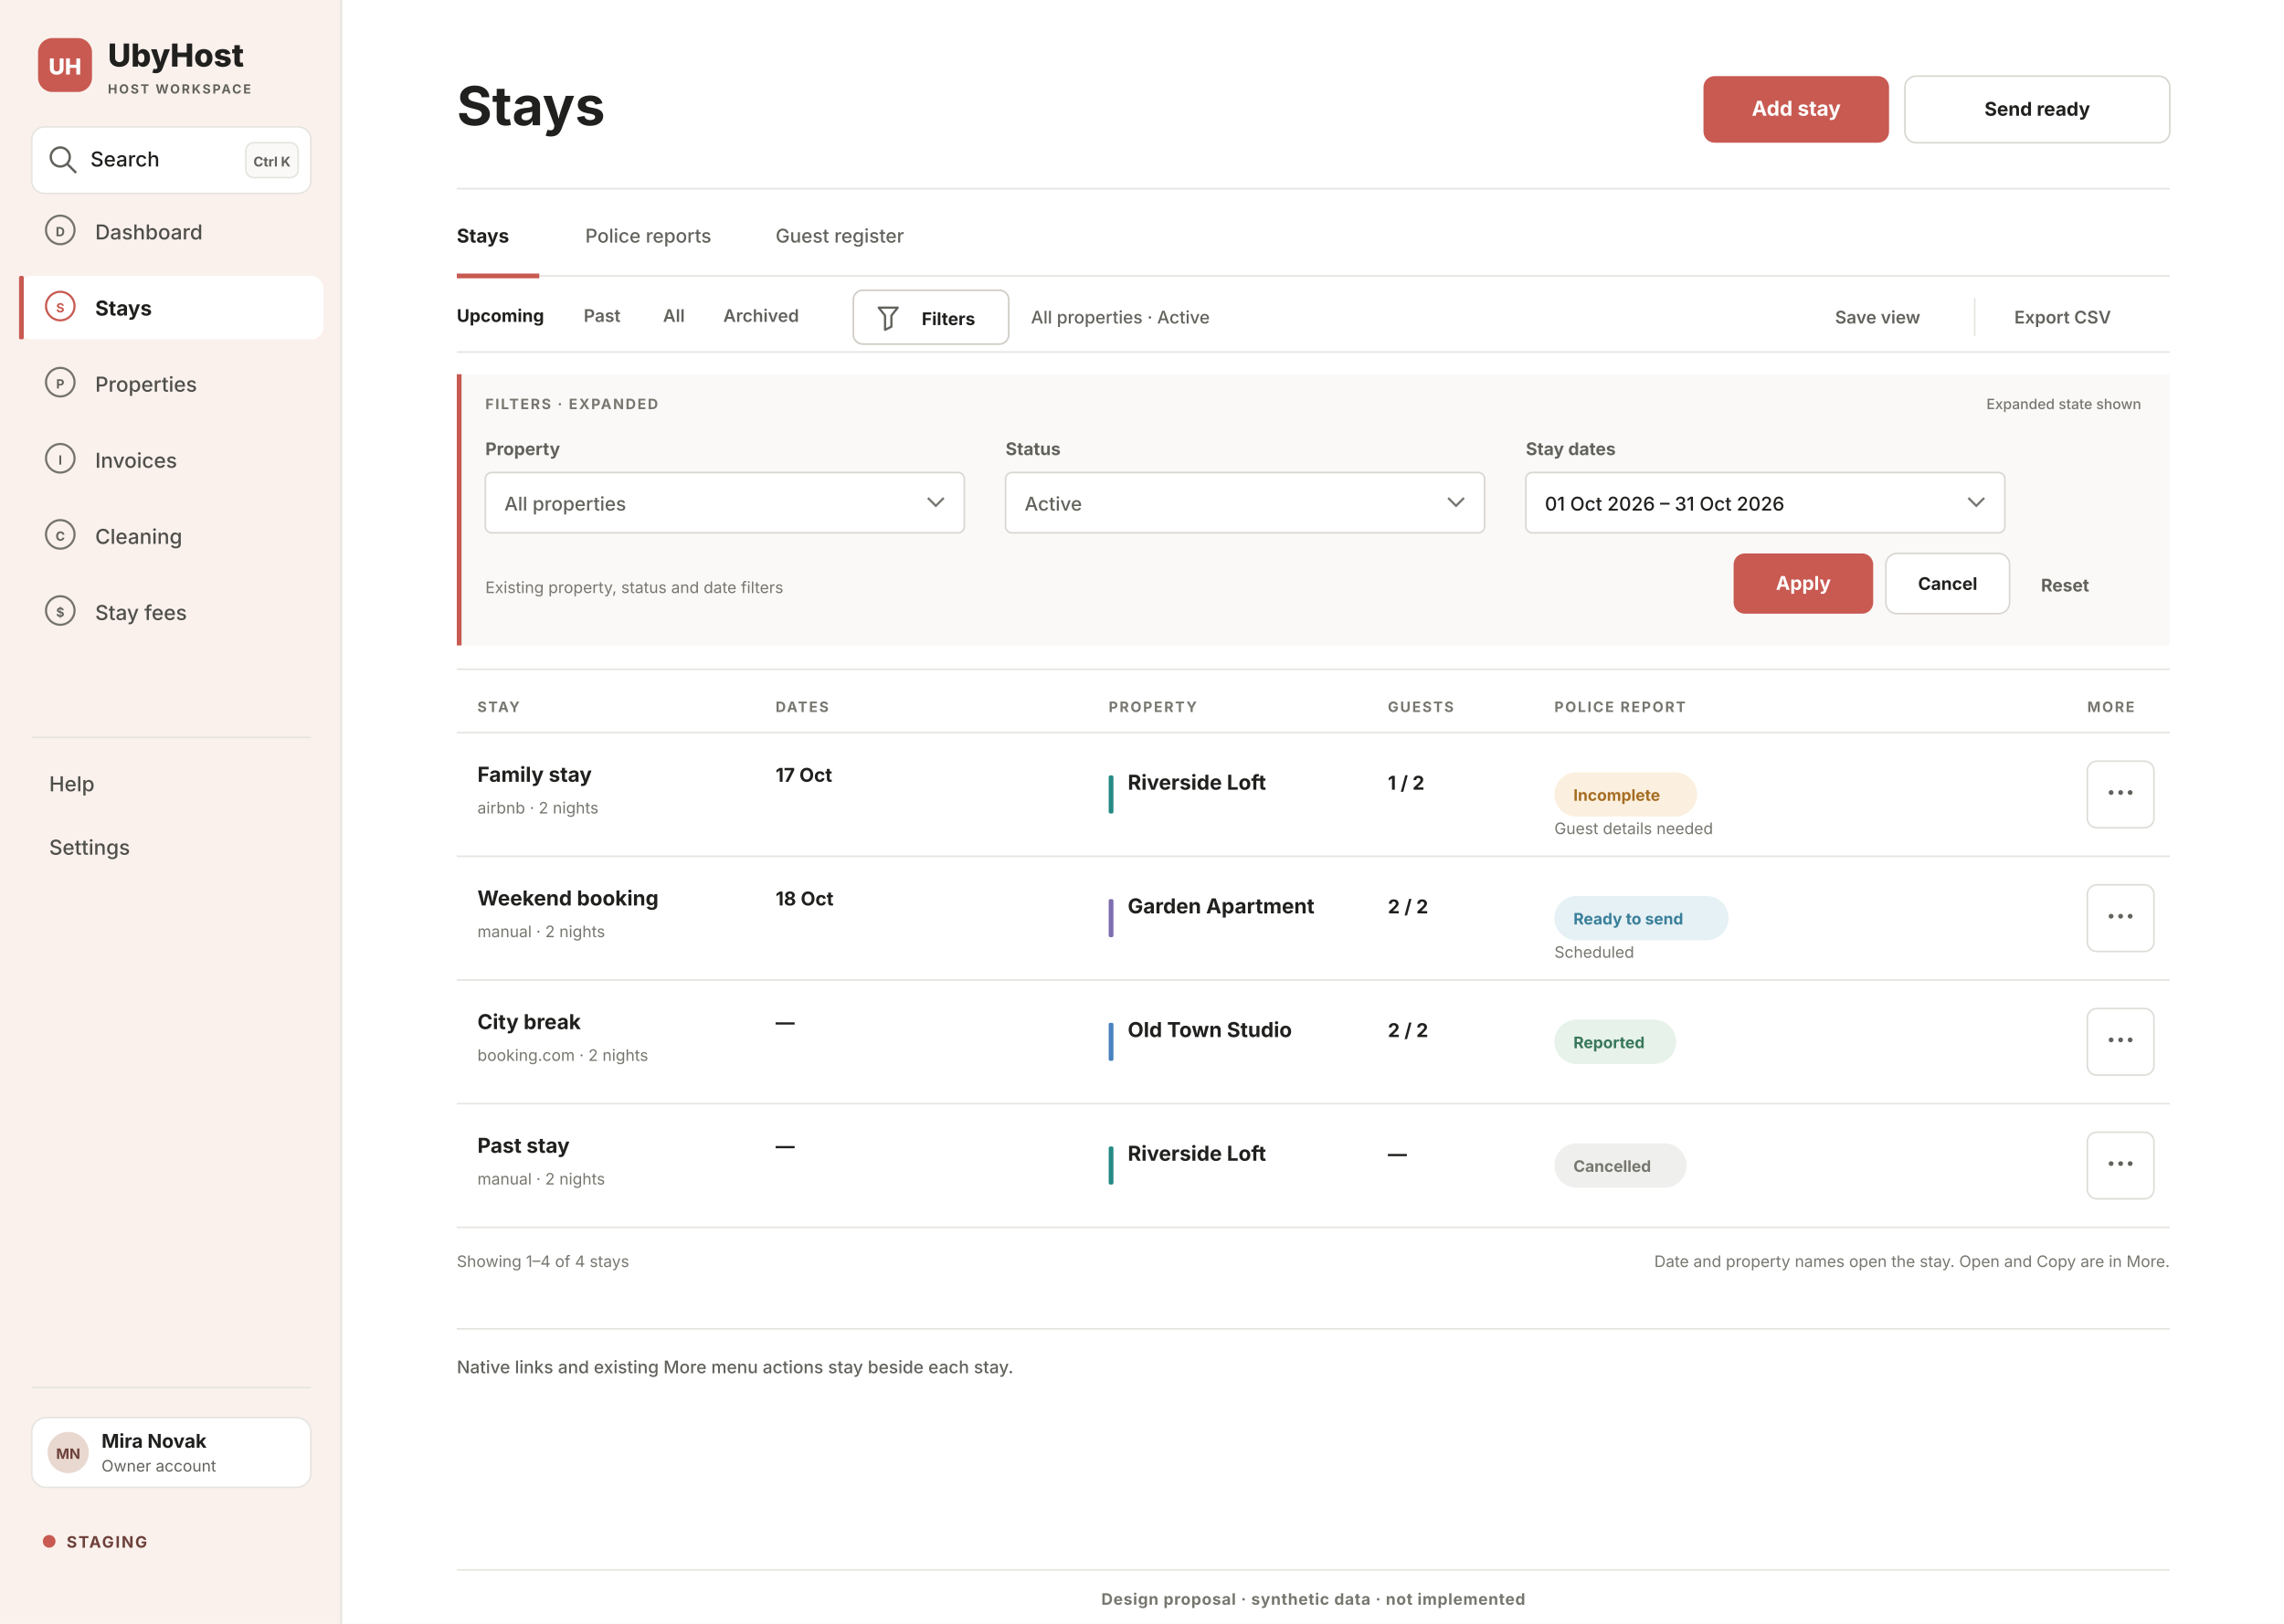
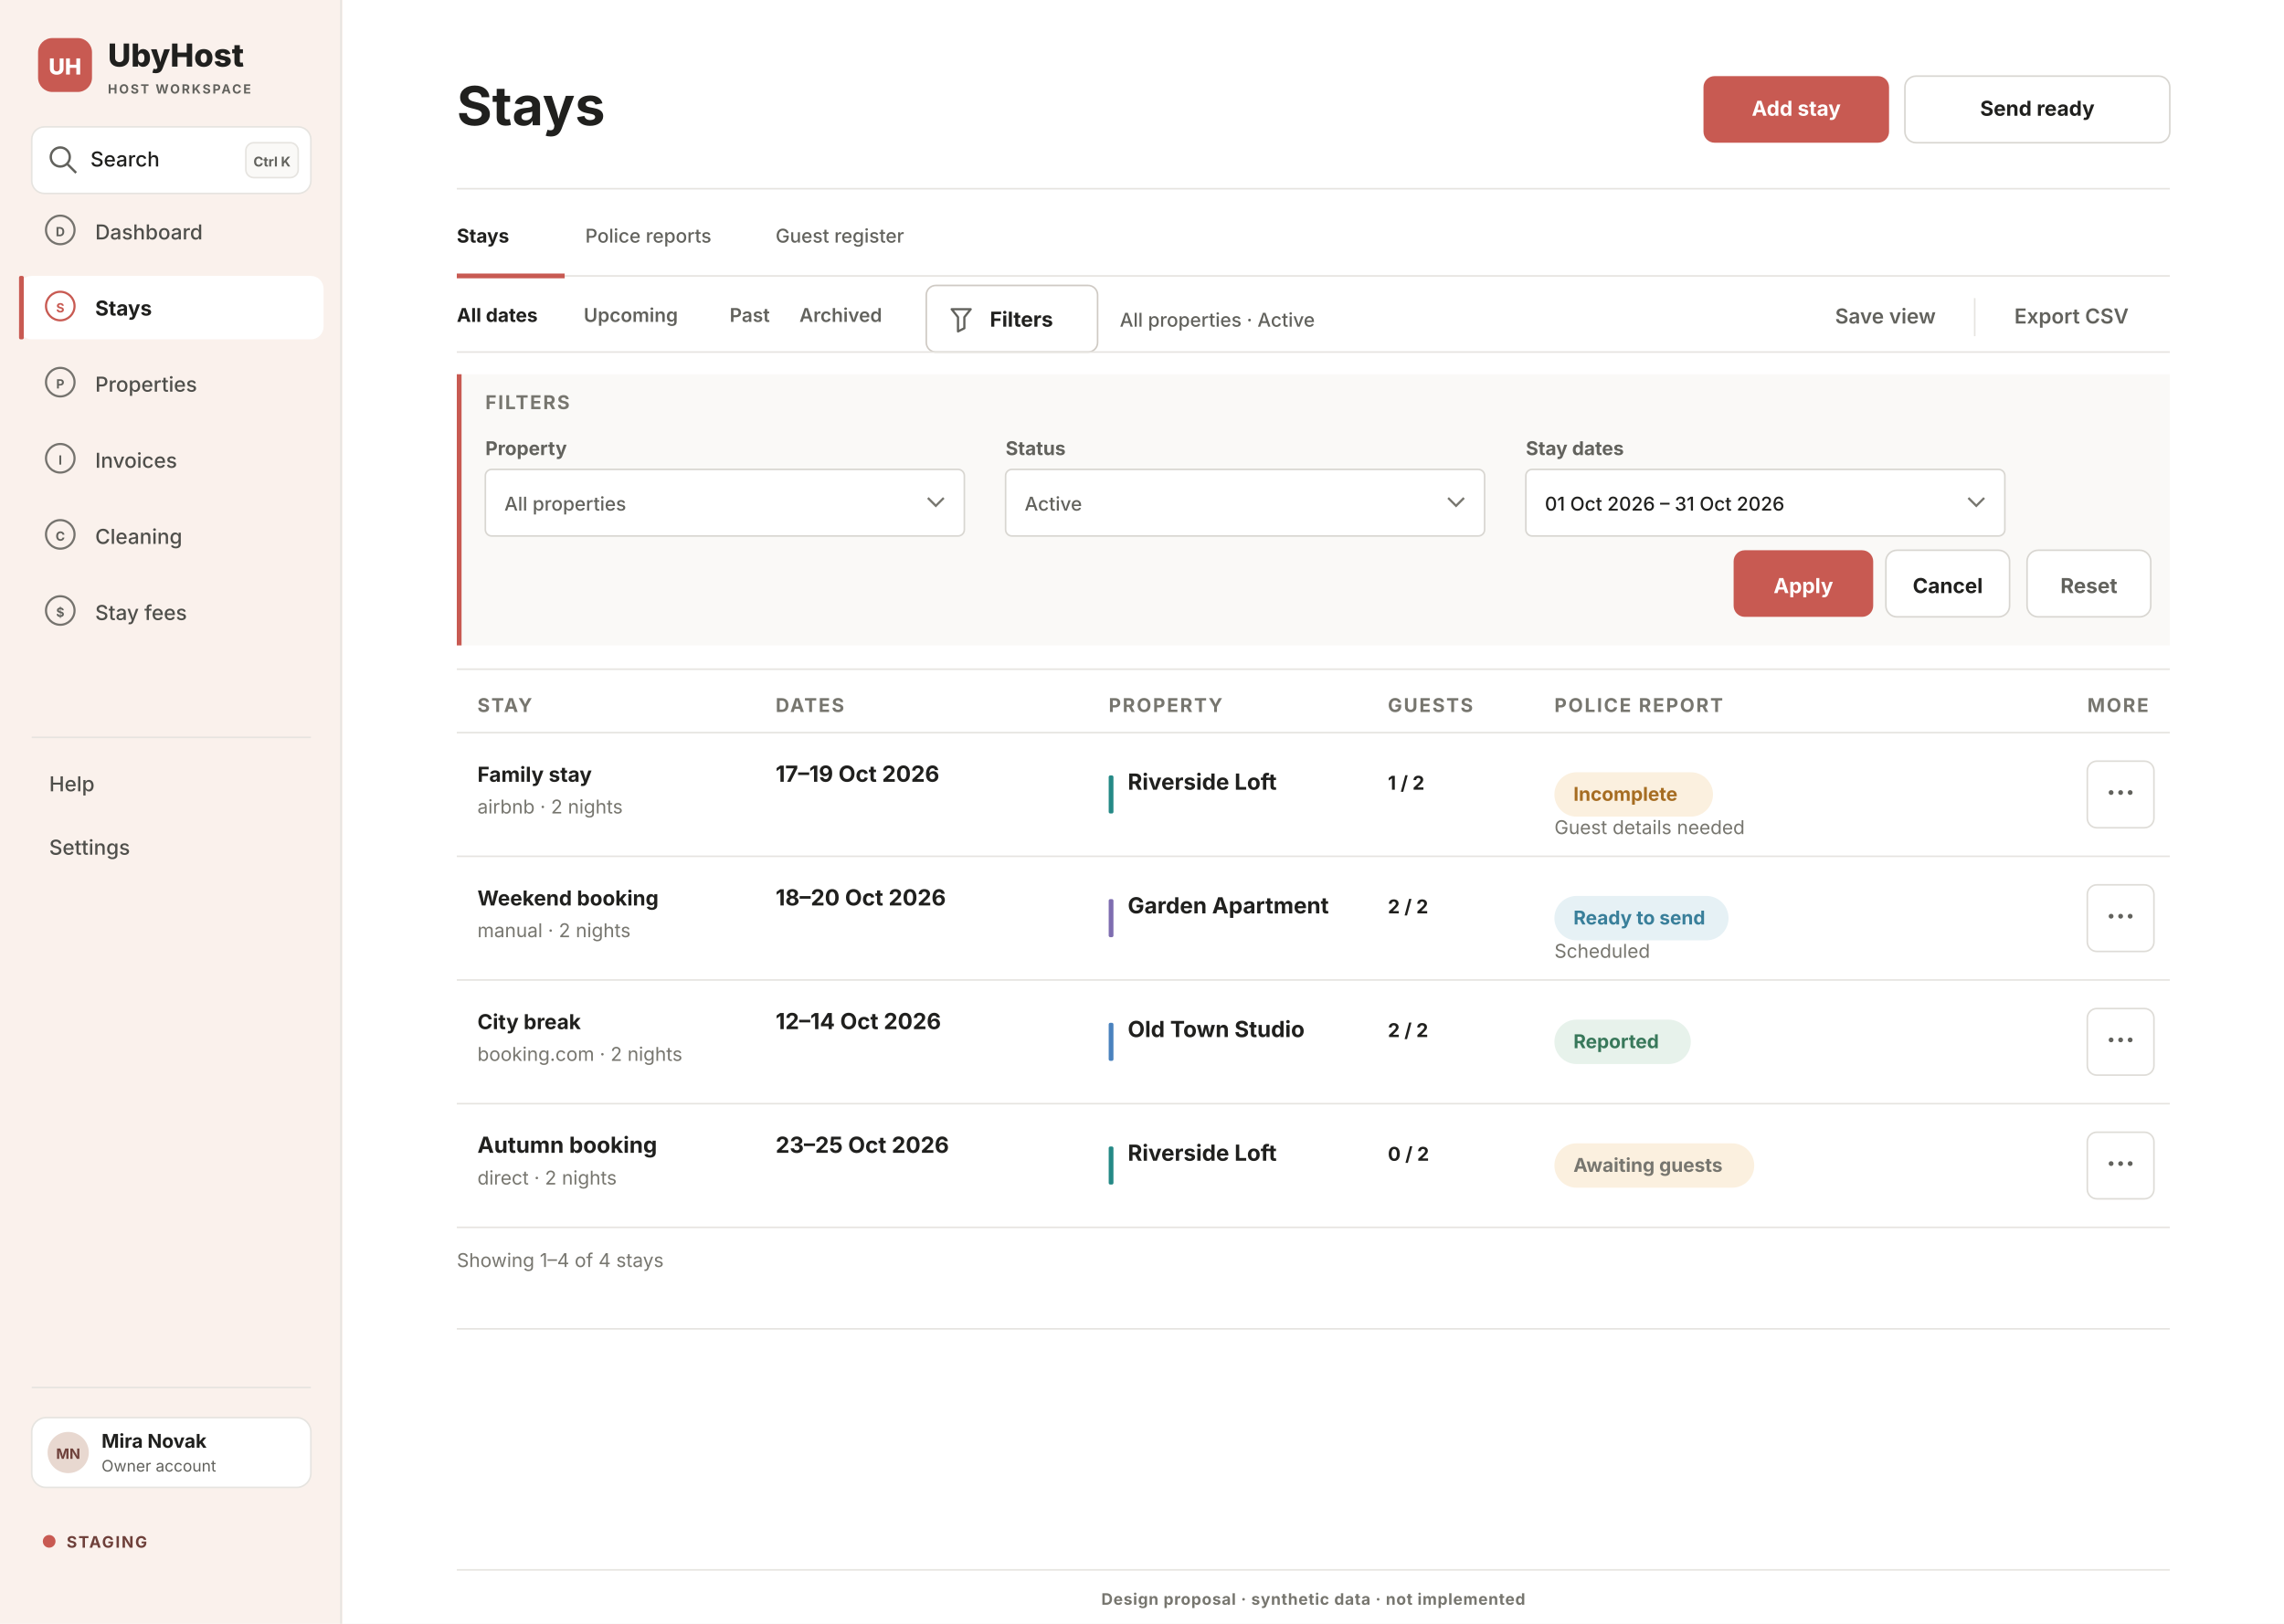
<svg xmlns="http://www.w3.org/2000/svg" width="1440" height="1024" viewBox="0 0 1440 1024" role="img" aria-labelledby="title desc">
  <style>text{font-family:system-ui,-apple-system,BlinkMacSystemFont,Segoe UI,sans-serif}.link{text-decoration:underline;text-decoration-color:#b8b5af;text-underline-offset:3px}</style>
  <rect width="1440" height="1024" fill="#fff" />
  <rect width="216" height="1024" fill="#faf1ec" />
  <line x1="215" y1="0" x2="215" y2="1024" stroke="#e6e4e0" stroke-width="1" />
  <rect x="24" y="24" width="34" height="34" rx="9" fill="#c85a52" />
  <text x="41" y="47" font-family="system-ui,-apple-system,BlinkMacSystemFont,Segoe UI,sans-serif" font-size="14" font-weight="800" fill="#fff" text-anchor="middle">UH</text>
  <text x="68" y="42" font-family="system-ui,-apple-system,BlinkMacSystemFont,Segoe UI,sans-serif" font-size="20" font-weight="760" fill="#20201e" text-anchor="start">UbyHost</text>
  <text x="68" y="59" font-family="system-ui,-apple-system,BlinkMacSystemFont,Segoe UI,sans-serif" font-size="8" font-weight="700" fill="#62625d" text-anchor="start" letter-spacing="1.1">HOST WORKSPACE</text>
  <rect x="20" y="80" width="176" height="42" rx="8" fill="#fff" stroke="#e6e4e0" />
  <circle cx="38" cy="99" r="6" fill="none" stroke="#62625d" stroke-width="1.5" />
  <path d="M42 103l6 6" stroke="#62625d" stroke-width="1.5" />
  <text x="57" y="105" font-family="system-ui,-apple-system,BlinkMacSystemFont,Segoe UI,sans-serif" font-size="13" font-weight="550" fill="#20201e" text-anchor="start">Search</text>
  <rect x="155" y="90" width="33" height="22" rx="5" fill="#faf9f7" stroke="#e6e4e0" />
  <text x="171.5" y="105" font-family="system-ui,-apple-system,BlinkMacSystemFont,Segoe UI,sans-serif" font-size="8.5" font-weight="650" fill="#62625d" text-anchor="middle">Ctrl K</text>
  <circle cx="38" cy="145" r="9" fill="none" stroke="#75736e" stroke-width="1.35" />
  <text x="38" y="149" font-family="system-ui,-apple-system,BlinkMacSystemFont,Segoe UI,sans-serif" font-size="8" font-weight="700" fill="#62625d" text-anchor="middle">D</text>
  <text x="60" y="151" font-family="system-ui,-apple-system,BlinkMacSystemFont,Segoe UI,sans-serif" font-size="13" font-weight="550" fill="#4f4f4b" text-anchor="start">Dashboard</text>
  <rect x="12" y="174" width="192" height="40" rx="8" fill="#fff" />
  <rect x="12" y="174" width="3" height="40" rx="1" fill="#c85a52" />
  <circle cx="38" cy="193" r="9" fill="none" stroke="#c85a52" stroke-width="1.35" />
  <text x="38" y="197" font-family="system-ui,-apple-system,BlinkMacSystemFont,Segoe UI,sans-serif" font-size="8" font-weight="700" fill="#c85a52" text-anchor="middle">S</text>
  <text x="60" y="199" font-family="system-ui,-apple-system,BlinkMacSystemFont,Segoe UI,sans-serif" font-size="13" font-weight="700" fill="#20201e" text-anchor="start">Stays</text>
  <circle cx="38" cy="241" r="9" fill="none" stroke="#75736e" stroke-width="1.35" />
  <text x="38" y="245" font-family="system-ui,-apple-system,BlinkMacSystemFont,Segoe UI,sans-serif" font-size="8" font-weight="700" fill="#62625d" text-anchor="middle">P</text>
  <text x="60" y="247" font-family="system-ui,-apple-system,BlinkMacSystemFont,Segoe UI,sans-serif" font-size="13" font-weight="550" fill="#4f4f4b" text-anchor="start">Properties</text>
  <circle cx="38" cy="289" r="9" fill="none" stroke="#75736e" stroke-width="1.35" />
  <text x="38" y="293" font-family="system-ui,-apple-system,BlinkMacSystemFont,Segoe UI,sans-serif" font-size="8" font-weight="700" fill="#62625d" text-anchor="middle">I</text>
  <text x="60" y="295" font-family="system-ui,-apple-system,BlinkMacSystemFont,Segoe UI,sans-serif" font-size="13" font-weight="550" fill="#4f4f4b" text-anchor="start">Invoices</text>
  <circle cx="38" cy="337" r="9" fill="none" stroke="#75736e" stroke-width="1.35" />
  <text x="38" y="341" font-family="system-ui,-apple-system,BlinkMacSystemFont,Segoe UI,sans-serif" font-size="8" font-weight="700" fill="#62625d" text-anchor="middle">C</text>
  <text x="60" y="343" font-family="system-ui,-apple-system,BlinkMacSystemFont,Segoe UI,sans-serif" font-size="13" font-weight="550" fill="#4f4f4b" text-anchor="start">Cleaning</text>
  <circle cx="38" cy="385" r="9" fill="none" stroke="#75736e" stroke-width="1.35" />
  <text x="38" y="389" font-family="system-ui,-apple-system,BlinkMacSystemFont,Segoe UI,sans-serif" font-size="8" font-weight="700" fill="#62625d" text-anchor="middle">$</text>
  <text x="60" y="391" font-family="system-ui,-apple-system,BlinkMacSystemFont,Segoe UI,sans-serif" font-size="13" font-weight="550" fill="#4f4f4b" text-anchor="start">Stay fees</text>
  <line x1="20" y1="465" x2="196" y2="465" stroke="#e6e4e0" stroke-width="1" />
  <text x="31" y="499" font-family="system-ui,-apple-system,BlinkMacSystemFont,Segoe UI,sans-serif" font-size="13" font-weight="550" fill="#4f4f4b" text-anchor="start">Help</text>
  <text x="31" y="539" font-family="system-ui,-apple-system,BlinkMacSystemFont,Segoe UI,sans-serif" font-size="13" font-weight="550" fill="#4f4f4b" text-anchor="start">Settings</text>
  <line x1="20" y1="875" x2="196" y2="875" stroke="#e6e4e0" stroke-width="1" />
  <rect x="20" y="894" width="176" height="44" rx="9" fill="#fff" stroke="#e6e4e0" />
  <circle cx="43" cy="916" r="13" fill="#e8d8d0" />
  <text x="43" y="920" font-family="system-ui,-apple-system,BlinkMacSystemFont,Segoe UI,sans-serif" font-size="9" font-weight="750" fill="#6e403a" text-anchor="middle">MN</text>
  <text x="64" y="913" font-family="system-ui,-apple-system,BlinkMacSystemFont,Segoe UI,sans-serif" font-size="12" font-weight="700" fill="#20201e" text-anchor="start">Mira Novak</text>
  <text x="64" y="928" font-family="system-ui,-apple-system,BlinkMacSystemFont,Segoe UI,sans-serif" font-size="10" font-weight="400" fill="#62625d" text-anchor="start">Owner account</text>
  <circle cx="31" cy="972" r="4" fill="#c85a52" />
  <text x="42" y="976" font-family="system-ui,-apple-system,BlinkMacSystemFont,Segoe UI,sans-serif" font-size="10" font-weight="750" fill="#6e403a" text-anchor="start" letter-spacing="1">STAGING</text>
  <text x="288" y="79" font-family="system-ui,-apple-system,BlinkMacSystemFont,Segoe UI,sans-serif" font-size="34" font-weight="730" fill="#20201e" text-anchor="start">Stays</text>
  <rect x="1074" y="48" width="117" height="42" rx="7" fill="#c85a52" />
  <text x="1132.5" y="73" font-family="system-ui,-apple-system,BlinkMacSystemFont,Segoe UI,sans-serif" font-size="13" font-weight="700" fill="#fff" text-anchor="middle">Add stay</text>
  <rect x="1201" y="48" width="167" height="42" rx="7" fill="#fff" stroke="#d8d6d1" />
-   <text x="1284.5" y="73" font-family="system-ui,-apple-system,BlinkMacSystemFont,Segoe UI,sans-serif" font-size="12" font-weight="650" fill="#20201e" text-anchor="middle">Send ready</text>
+   <text x="1284.5" y="73" font-family="system-ui,-apple-system,BlinkMacSystemFont,Segoe UI,sans-serif" font-size="13" font-weight="650" fill="#20201e" text-anchor="middle">Send ready</text>
  <line x1="288" y1="119" x2="1368" y2="119" stroke="#e6e4e0" stroke-width="1" />
  <text x="288" y="153" font-family="system-ui,-apple-system,BlinkMacSystemFont,Segoe UI,sans-serif" font-size="12" font-weight="700" fill="#20201e" text-anchor="start">Stays</text>
  <text x="369" y="153" font-family="system-ui,-apple-system,BlinkMacSystemFont,Segoe UI,sans-serif" font-size="12" font-weight="550" fill="#62625d" text-anchor="start">Police reports</text>
  <text x="489" y="153" font-family="system-ui,-apple-system,BlinkMacSystemFont,Segoe UI,sans-serif" font-size="12" font-weight="550" fill="#62625d" text-anchor="start">Guest register</text>
  <line x1="288" y1="174" x2="1368" y2="174" stroke="#e6e4e0" stroke-width="1" />
-   <line x1="288" y1="174" x2="340" y2="174" stroke="#c85a52" stroke-width="3" />
-   <text x="288" y="203" font-family="system-ui,-apple-system,BlinkMacSystemFont,Segoe UI,sans-serif" font-size="11" font-weight="700" fill="#20201e" text-anchor="start">Upcoming</text>
-   <text x="368" y="203" font-family="system-ui,-apple-system,BlinkMacSystemFont,Segoe UI,sans-serif" font-size="11" font-weight="600" fill="#62625d" text-anchor="start">Past</text>
-   <text x="418" y="203" font-family="system-ui,-apple-system,BlinkMacSystemFont,Segoe UI,sans-serif" font-size="11" font-weight="600" fill="#62625d" text-anchor="start">All</text>
-   <text x="456" y="203" font-family="system-ui,-apple-system,BlinkMacSystemFont,Segoe UI,sans-serif" font-size="11" font-weight="600" fill="#62625d" text-anchor="start">Archived</text>
-   <rect x="538" y="183" width="98" height="34" rx="6" fill="#fff" stroke="#cfcac4" />
-   <path d="M554 194h12l-4 5v7l-4 2v-9z" fill="none" stroke="#62625d" stroke-width="1.4" stroke-linejoin="round" />
-   <text x="598" y="205" font-family="system-ui,-apple-system,BlinkMacSystemFont,Segoe UI,sans-serif" font-size="11" font-weight="700" fill="#20201e" text-anchor="middle">Filters</text>
-   <text x="650" y="204" font-family="system-ui,-apple-system,BlinkMacSystemFont,Segoe UI,sans-serif" font-size="11" font-weight="550" fill="#62625d" text-anchor="start">All properties · Active</text>
-   <text x="1157" y="204" font-family="system-ui,-apple-system,BlinkMacSystemFont,Segoe UI,sans-serif" font-size="11" font-weight="600" fill="#62625d" text-anchor="start">Save view</text>
+   <line x1="288" y1="174" x2="356" y2="174" stroke="#c85a52" stroke-width="3" />
+   <text x="288" y="203" font-family="system-ui,-apple-system,BlinkMacSystemFont,Segoe UI,sans-serif" font-size="12" font-weight="700" fill="#20201e" text-anchor="start">All dates</text>
+   <text x="368" y="203" font-family="system-ui,-apple-system,BlinkMacSystemFont,Segoe UI,sans-serif" font-size="12" font-weight="600" fill="#62625d" text-anchor="start">Upcoming</text>
+   <text x="460" y="203" font-family="system-ui,-apple-system,BlinkMacSystemFont,Segoe UI,sans-serif" font-size="12" font-weight="600" fill="#62625d" text-anchor="start">Past</text>
+   <text x="504" y="203" font-family="system-ui,-apple-system,BlinkMacSystemFont,Segoe UI,sans-serif" font-size="12" font-weight="600" fill="#62625d" text-anchor="start">Archived</text>
+   <rect x="584" y="180" width="108" height="42" rx="6" fill="#fff" stroke="#cfcac4" />
+   <path d="M600 195h12l-4 5v7l-4 2v-9z" fill="none" stroke="#62625d" stroke-width="1.4" stroke-linejoin="round" />
+   <text x="644" y="206" font-family="system-ui,-apple-system,BlinkMacSystemFont,Segoe UI,sans-serif" font-size="13" font-weight="700" fill="#20201e" text-anchor="middle">Filters</text>
+   <text x="706" y="206" font-family="system-ui,-apple-system,BlinkMacSystemFont,Segoe UI,sans-serif" font-size="12" font-weight="550" fill="#62625d" text-anchor="start">All properties · Active</text>
+   <text x="1157" y="204" font-family="system-ui,-apple-system,BlinkMacSystemFont,Segoe UI,sans-serif" font-size="13" font-weight="600" fill="#62625d" text-anchor="start">Save view</text>
  <line x1="1245" y1="188" x2="1245" y2="212" stroke="#e6e4e0" stroke-width="1" />
-   <text x="1270" y="204" font-family="system-ui,-apple-system,BlinkMacSystemFont,Segoe UI,sans-serif" font-size="11" font-weight="600" fill="#62625d" text-anchor="start">Export CSV</text>
+   <text x="1270" y="204" font-family="system-ui,-apple-system,BlinkMacSystemFont,Segoe UI,sans-serif" font-size="13" font-weight="600" fill="#62625d" text-anchor="start">Export CSV</text>
  <line x1="288" y1="222" x2="1368" y2="222" stroke="#e6e4e0" stroke-width="1" />
  <rect x="288" y="236" width="1080" height="171" rx="0" fill="#faf9f7" />
  <rect x="288" y="236" width="3" height="171" rx="0" fill="#c85a52" />
-   <text x="306" y="258" font-family="system-ui,-apple-system,BlinkMacSystemFont,Segoe UI,sans-serif" font-size="9" font-weight="750" fill="#77766f" text-anchor="start" letter-spacing="1">FILTERS · EXPANDED</text>
-   <text x="1350" y="258" font-family="system-ui,-apple-system,BlinkMacSystemFont,Segoe UI,sans-serif" font-size="9" font-weight="550" fill="#77766f" text-anchor="end">Expanded state shown</text>
-   <text x="306" y="287" font-family="system-ui,-apple-system,BlinkMacSystemFont,Segoe UI,sans-serif" font-size="11" font-weight="650" fill="#62625d" text-anchor="start">Property</text>
-   <rect x="306" y="298" width="302" height="38" rx="4" fill="#fff" stroke="#d8d6d1" />
+   <text x="306" y="258" font-family="system-ui,-apple-system,BlinkMacSystemFont,Segoe UI,sans-serif" font-size="12" font-weight="750" fill="#77766f" text-anchor="start" letter-spacing="1">FILTERS</text>
+   <text x="306" y="287" font-family="system-ui,-apple-system,BlinkMacSystemFont,Segoe UI,sans-serif" font-size="12" font-weight="650" fill="#62625d" text-anchor="start">Property</text>
+   <rect x="306" y="296" width="302" height="42" rx="4" fill="#fff" stroke="#d8d6d1" />
  <text x="318" y="322" font-family="system-ui,-apple-system,BlinkMacSystemFont,Segoe UI,sans-serif" font-size="12" font-weight="550" fill="#62625d" text-anchor="start">All properties</text>
  <path d="M585 314l5 5 5-5" fill="none" stroke="#77766f" stroke-width="1.4" />
-   <text x="634" y="287" font-family="system-ui,-apple-system,BlinkMacSystemFont,Segoe UI,sans-serif" font-size="11" font-weight="650" fill="#62625d" text-anchor="start">Status</text>
-   <rect x="634" y="298" width="302" height="38" rx="4" fill="#fff" stroke="#d8d6d1" />
+   <text x="634" y="287" font-family="system-ui,-apple-system,BlinkMacSystemFont,Segoe UI,sans-serif" font-size="12" font-weight="650" fill="#62625d" text-anchor="start">Status</text>
+   <rect x="634" y="296" width="302" height="42" rx="4" fill="#fff" stroke="#d8d6d1" />
  <text x="646" y="322" font-family="system-ui,-apple-system,BlinkMacSystemFont,Segoe UI,sans-serif" font-size="12" font-weight="550" fill="#62625d" text-anchor="start">Active</text>
  <path d="M913 314l5 5 5-5" fill="none" stroke="#77766f" stroke-width="1.4" />
-   <text x="962" y="287" font-family="system-ui,-apple-system,BlinkMacSystemFont,Segoe UI,sans-serif" font-size="11" font-weight="650" fill="#62625d" text-anchor="start">Stay dates</text>
-   <rect x="962" y="298" width="302" height="38" rx="4" fill="#fff" stroke="#d8d6d1" />
+   <text x="962" y="287" font-family="system-ui,-apple-system,BlinkMacSystemFont,Segoe UI,sans-serif" font-size="12" font-weight="650" fill="#62625d" text-anchor="start">Stay dates</text>
+   <rect x="962" y="296" width="302" height="42" rx="4" fill="#fff" stroke="#d8d6d1" />
  <text x="974" y="322" font-family="system-ui,-apple-system,BlinkMacSystemFont,Segoe UI,sans-serif" font-size="12" font-weight="550" fill="#20201e" text-anchor="start">01 Oct 2026  –  31 Oct 2026</text>
  <path d="M1241 314l5 5 5-5" fill="none" stroke="#77766f" stroke-width="1.4" />
-   <text x="306" y="374" font-family="system-ui,-apple-system,BlinkMacSystemFont,Segoe UI,sans-serif" font-size="10" font-weight="400" fill="#77766f" text-anchor="start">Existing property, status and date filters</text>
-   <rect x="1093" y="349" width="88" height="38" rx="7" fill="#c85a52" />
-   <text x="1137" y="372" font-family="system-ui,-apple-system,BlinkMacSystemFont,Segoe UI,sans-serif" font-size="12" font-weight="700" fill="#fff" text-anchor="middle">Apply</text>
-   <rect x="1189" y="349" width="78" height="38" rx="7" fill="#fff" stroke="#d8d6d1" />
-   <text x="1228" y="372" font-family="system-ui,-apple-system,BlinkMacSystemFont,Segoe UI,sans-serif" font-size="11" font-weight="650" fill="#20201e" text-anchor="middle">Cancel</text>
-   <text x="1302" y="373" font-family="system-ui,-apple-system,BlinkMacSystemFont,Segoe UI,sans-serif" font-size="11" font-weight="650" fill="#62625d" text-anchor="middle">Reset</text>
+   <rect x="1093" y="347" width="88" height="42" rx="7" fill="#c85a52" />
+   <text x="1137" y="374" font-family="system-ui,-apple-system,BlinkMacSystemFont,Segoe UI,sans-serif" font-size="13" font-weight="700" fill="#fff" text-anchor="middle">Apply</text>
+   <rect x="1189" y="347" width="78" height="42" rx="7" fill="#fff" stroke="#d8d6d1" />
+   <text x="1228" y="374" font-family="system-ui,-apple-system,BlinkMacSystemFont,Segoe UI,sans-serif" font-size="13" font-weight="650" fill="#20201e" text-anchor="middle">Cancel</text>
+   <rect x="1278" y="347" width="78" height="42" rx="7" fill="#fff" stroke="#d8d6d1" />
+   <text x="1317" y="374" font-family="system-ui,-apple-system,BlinkMacSystemFont,Segoe UI,sans-serif" font-size="13" font-weight="650" fill="#62625d" text-anchor="middle">Reset</text>
  <line x1="288" y1="422" x2="1368" y2="422" stroke="#e6e4e0" stroke-width="1" />
-   <text x="301" y="449" font-family="system-ui,-apple-system,BlinkMacSystemFont,Segoe UI,sans-serif" font-size="9" font-weight="750" fill="#77766f" text-anchor="start" letter-spacing="1">STAY</text>
-   <text x="489" y="449" font-family="system-ui,-apple-system,BlinkMacSystemFont,Segoe UI,sans-serif" font-size="9" font-weight="750" fill="#77766f" text-anchor="start" letter-spacing="1">DATES</text>
-   <text x="699" y="449" font-family="system-ui,-apple-system,BlinkMacSystemFont,Segoe UI,sans-serif" font-size="9" font-weight="750" fill="#77766f" text-anchor="start" letter-spacing="1">PROPERTY</text>
-   <text x="875" y="449" font-family="system-ui,-apple-system,BlinkMacSystemFont,Segoe UI,sans-serif" font-size="9" font-weight="750" fill="#77766f" text-anchor="start" letter-spacing="1">GUESTS</text>
-   <text x="980" y="449" font-family="system-ui,-apple-system,BlinkMacSystemFont,Segoe UI,sans-serif" font-size="9" font-weight="750" fill="#77766f" text-anchor="start" letter-spacing="1">POLICE REPORT</text>
-   <text x="1316" y="449" font-family="system-ui,-apple-system,BlinkMacSystemFont,Segoe UI,sans-serif" font-size="9" font-weight="750" fill="#77766f" text-anchor="start" letter-spacing="1">MORE</text>
+   <text x="301" y="449" font-family="system-ui,-apple-system,BlinkMacSystemFont,Segoe UI,sans-serif" font-size="12" font-weight="750" fill="#77766f" text-anchor="start" letter-spacing="1">STAY</text>
+   <text x="489" y="449" font-family="system-ui,-apple-system,BlinkMacSystemFont,Segoe UI,sans-serif" font-size="12" font-weight="750" fill="#77766f" text-anchor="start" letter-spacing="1">DATES</text>
+   <text x="699" y="449" font-family="system-ui,-apple-system,BlinkMacSystemFont,Segoe UI,sans-serif" font-size="12" font-weight="750" fill="#77766f" text-anchor="start" letter-spacing="1">PROPERTY</text>
+   <text x="875" y="449" font-family="system-ui,-apple-system,BlinkMacSystemFont,Segoe UI,sans-serif" font-size="12" font-weight="750" fill="#77766f" text-anchor="start" letter-spacing="1">GUESTS</text>
+   <text x="980" y="449" font-family="system-ui,-apple-system,BlinkMacSystemFont,Segoe UI,sans-serif" font-size="12" font-weight="750" fill="#77766f" text-anchor="start" letter-spacing="1">POLICE REPORT</text>
+   <text x="1316" y="449" font-family="system-ui,-apple-system,BlinkMacSystemFont,Segoe UI,sans-serif" font-size="12" font-weight="750" fill="#77766f" text-anchor="start" letter-spacing="1">MORE</text>
  <line x1="288" y1="462" x2="1368" y2="462" stroke="#e6e4e0" stroke-width="1" />
  <text x="301" y="493" font-family="system-ui,-apple-system,BlinkMacSystemFont,Segoe UI,sans-serif" font-size="13" font-weight="700" fill="#20201e" text-anchor="start">Family stay</text>
-   <text x="301" y="513" font-family="system-ui,-apple-system,BlinkMacSystemFont,Segoe UI,sans-serif" font-size="10" font-weight="400" fill="#77766f" text-anchor="start">airbnb · 2 nights</text>
+   <text x="301" y="513" font-family="system-ui,-apple-system,BlinkMacSystemFont,Segoe UI,sans-serif" font-size="12" font-weight="400" fill="#77766f" text-anchor="start">airbnb · 2 nights</text>
  <rect x="699" y="489" width="3" height="24" rx="1" fill="#258986" />
-   <text x="711" y="498" font-family="system-ui,-apple-system,BlinkMacSystemFont,Segoe UI,sans-serif" font-size="13" font-weight="680" fill="#20201e" text-anchor="start">Riverside Loft</text>
+   <text x="711" y="498" font-family="system-ui,-apple-system,BlinkMacSystemFont,Segoe UI,sans-serif" font-size="14" font-weight="680" fill="#20201e" text-anchor="start">Riverside Loft</text>
  <text x="875" y="498" font-family="system-ui,-apple-system,BlinkMacSystemFont,Segoe UI,sans-serif" font-size="12" font-weight="650" fill="#20201e" text-anchor="start">1 / 2</text>
-   <rect x="980" y="487" width="90" height="28" rx="14" fill="#fbf0df" />
-   <text x="992" y="505" font-family="system-ui,-apple-system,BlinkMacSystemFont,Segoe UI,sans-serif" font-size="10" font-weight="700" fill="#a66d22" text-anchor="start">Incomplete</text>
-   <text x="489" y="493" font-family="system-ui,-apple-system,BlinkMacSystemFont,Segoe UI,sans-serif" font-size="12" font-weight="650" fill="#20201e" text-anchor="start">17 Oct</text>
-   <text x="980" y="526" font-family="system-ui,-apple-system,BlinkMacSystemFont,Segoe UI,sans-serif" font-size="10" font-weight="400" fill="#77766f" text-anchor="start">Guest details needed</text>
+   <rect x="980" y="487" width="100" height="28" rx="14" fill="#fbf0df" />
+   <text x="992" y="505" font-family="system-ui,-apple-system,BlinkMacSystemFont,Segoe UI,sans-serif" font-size="12" font-weight="700" fill="#a66d22" text-anchor="start">Incomplete</text>
+   <text x="489" y="493" font-family="system-ui,-apple-system,BlinkMacSystemFont,Segoe UI,sans-serif" font-size="14" font-weight="650" fill="#20201e" text-anchor="start">17–19 Oct 2026</text>
+   <text x="980" y="526" font-family="system-ui,-apple-system,BlinkMacSystemFont,Segoe UI,sans-serif" font-size="12" font-weight="400" fill="#77766f" text-anchor="start">Guest details needed</text>
  <rect x="1316" y="480" width="42" height="42" rx="6" fill="#fff" stroke="#dedcd7" />
  <text x="1337" y="506" font-family="system-ui,-apple-system,BlinkMacSystemFont,Segoe UI,sans-serif" font-size="18" font-weight="700" fill="#62625d" text-anchor="middle">···</text>
  <line x1="288" y1="540" x2="1368" y2="540" stroke="#e6e4e0" stroke-width="1" />
  <text x="301" y="571" font-family="system-ui,-apple-system,BlinkMacSystemFont,Segoe UI,sans-serif" font-size="13" font-weight="700" fill="#20201e" text-anchor="start">Weekend booking</text>
-   <text x="301" y="591" font-family="system-ui,-apple-system,BlinkMacSystemFont,Segoe UI,sans-serif" font-size="10" font-weight="400" fill="#77766f" text-anchor="start">manual · 2 nights</text>
+   <text x="301" y="591" font-family="system-ui,-apple-system,BlinkMacSystemFont,Segoe UI,sans-serif" font-size="12" font-weight="400" fill="#77766f" text-anchor="start">manual · 2 nights</text>
  <rect x="699" y="567" width="3" height="24" rx="1" fill="#7e6db0" />
-   <text x="711" y="576" font-family="system-ui,-apple-system,BlinkMacSystemFont,Segoe UI,sans-serif" font-size="13" font-weight="680" fill="#20201e" text-anchor="start">Garden Apartment</text>
+   <text x="711" y="576" font-family="system-ui,-apple-system,BlinkMacSystemFont,Segoe UI,sans-serif" font-size="14" font-weight="680" fill="#20201e" text-anchor="start">Garden Apartment</text>
  <text x="875" y="576" font-family="system-ui,-apple-system,BlinkMacSystemFont,Segoe UI,sans-serif" font-size="12" font-weight="650" fill="#20201e" text-anchor="start">2 / 2</text>
  <rect x="980" y="565" width="109.8" height="28" rx="14" fill="#e6f1f5" />
-   <text x="992" y="583" font-family="system-ui,-apple-system,BlinkMacSystemFont,Segoe UI,sans-serif" font-size="10" font-weight="700" fill="#397f9a" text-anchor="start">Ready to send</text>
-   <text x="489" y="571" font-family="system-ui,-apple-system,BlinkMacSystemFont,Segoe UI,sans-serif" font-size="12" font-weight="650" fill="#20201e" text-anchor="start">18 Oct</text>
-   <text x="980" y="604" font-family="system-ui,-apple-system,BlinkMacSystemFont,Segoe UI,sans-serif" font-size="10" font-weight="400" fill="#77766f" text-anchor="start">Scheduled</text>
+   <text x="992" y="583" font-family="system-ui,-apple-system,BlinkMacSystemFont,Segoe UI,sans-serif" font-size="12" font-weight="700" fill="#397f9a" text-anchor="start">Ready to send</text>
+   <text x="489" y="571" font-family="system-ui,-apple-system,BlinkMacSystemFont,Segoe UI,sans-serif" font-size="14" font-weight="650" fill="#20201e" text-anchor="start">18–20 Oct 2026</text>
+   <text x="980" y="604" font-family="system-ui,-apple-system,BlinkMacSystemFont,Segoe UI,sans-serif" font-size="12" font-weight="400" fill="#77766f" text-anchor="start">Scheduled</text>
  <rect x="1316" y="558" width="42" height="42" rx="6" fill="#fff" stroke="#dedcd7" />
  <text x="1337" y="584" font-family="system-ui,-apple-system,BlinkMacSystemFont,Segoe UI,sans-serif" font-size="18" font-weight="700" fill="#62625d" text-anchor="middle">···</text>
  <line x1="288" y1="618" x2="1368" y2="618" stroke="#e6e4e0" stroke-width="1" />
  <text x="301" y="649" font-family="system-ui,-apple-system,BlinkMacSystemFont,Segoe UI,sans-serif" font-size="13" font-weight="700" fill="#20201e" text-anchor="start">City break</text>
-   <text x="301" y="669" font-family="system-ui,-apple-system,BlinkMacSystemFont,Segoe UI,sans-serif" font-size="10" font-weight="400" fill="#77766f" text-anchor="start">booking.com · 2 nights</text>
+   <text x="301" y="669" font-family="system-ui,-apple-system,BlinkMacSystemFont,Segoe UI,sans-serif" font-size="12" font-weight="400" fill="#77766f" text-anchor="start">booking.com · 2 nights</text>
  <rect x="699" y="645" width="3" height="24" rx="1" fill="#4a82be" />
-   <text x="711" y="654" font-family="system-ui,-apple-system,BlinkMacSystemFont,Segoe UI,sans-serif" font-size="13" font-weight="680" fill="#20201e" text-anchor="start">Old Town Studio</text>
+   <text x="711" y="654" font-family="system-ui,-apple-system,BlinkMacSystemFont,Segoe UI,sans-serif" font-size="14" font-weight="680" fill="#20201e" text-anchor="start">Old Town Studio</text>
  <text x="875" y="654" font-family="system-ui,-apple-system,BlinkMacSystemFont,Segoe UI,sans-serif" font-size="12" font-weight="650" fill="#20201e" text-anchor="start">2 / 2</text>
-   <rect x="980" y="643" width="76.8" height="28" rx="14" fill="#e7f2eb" />
-   <text x="992" y="661" font-family="system-ui,-apple-system,BlinkMacSystemFont,Segoe UI,sans-serif" font-size="10" font-weight="700" fill="#38785a" text-anchor="start">Reported</text>
-   <text x="489" y="649" font-family="system-ui,-apple-system,BlinkMacSystemFont,Segoe UI,sans-serif" font-size="12" font-weight="650" fill="#20201e" text-anchor="start">—</text>
-   <text x="980" y="682" font-family="system-ui,-apple-system,BlinkMacSystemFont,Segoe UI,sans-serif" font-size="10" font-weight="400" fill="#77766f" text-anchor="start" />
+   <rect x="980" y="643" width="86" height="28" rx="14" fill="#e7f2eb" />
+   <text x="992" y="661" font-family="system-ui,-apple-system,BlinkMacSystemFont,Segoe UI,sans-serif" font-size="12" font-weight="700" fill="#38785a" text-anchor="start">Reported</text>
+   <text x="489" y="649" font-family="system-ui,-apple-system,BlinkMacSystemFont,Segoe UI,sans-serif" font-size="14" font-weight="650" fill="#20201e" text-anchor="start">12–14 Oct 2026</text>
  <rect x="1316" y="636" width="42" height="42" rx="6" fill="#fff" stroke="#dedcd7" />
  <text x="1337" y="662" font-family="system-ui,-apple-system,BlinkMacSystemFont,Segoe UI,sans-serif" font-size="18" font-weight="700" fill="#62625d" text-anchor="middle">···</text>
  <line x1="288" y1="696" x2="1368" y2="696" stroke="#e6e4e0" stroke-width="1" />
-   <text x="301" y="727" font-family="system-ui,-apple-system,BlinkMacSystemFont,Segoe UI,sans-serif" font-size="13" font-weight="700" fill="#20201e" text-anchor="start">Past stay</text>
-   <text x="301" y="747" font-family="system-ui,-apple-system,BlinkMacSystemFont,Segoe UI,sans-serif" font-size="10" font-weight="400" fill="#77766f" text-anchor="start">manual · 2 nights</text>
+   <text x="301" y="727" font-family="system-ui,-apple-system,BlinkMacSystemFont,Segoe UI,sans-serif" font-size="14" font-weight="700" fill="#20201e" text-anchor="start">Autumn booking</text>
+   <text x="301" y="747" font-family="system-ui,-apple-system,BlinkMacSystemFont,Segoe UI,sans-serif" font-size="12" font-weight="400" fill="#77766f" text-anchor="start">direct · 2 nights</text>
  <rect x="699" y="723" width="3" height="24" rx="1" fill="#258986" />
-   <text x="711" y="732" font-family="system-ui,-apple-system,BlinkMacSystemFont,Segoe UI,sans-serif" font-size="13" font-weight="680" fill="#20201e" text-anchor="start">Riverside Loft</text>
-   <text x="875" y="732" font-family="system-ui,-apple-system,BlinkMacSystemFont,Segoe UI,sans-serif" font-size="12" font-weight="650" fill="#20201e" text-anchor="start">—</text>
-   <rect x="980" y="721" width="83.4" height="28" rx="14" fill="#efefed" />
-   <text x="992" y="739" font-family="system-ui,-apple-system,BlinkMacSystemFont,Segoe UI,sans-serif" font-size="10" font-weight="700" fill="#77766f" text-anchor="start">Cancelled</text>
-   <text x="489" y="727" font-family="system-ui,-apple-system,BlinkMacSystemFont,Segoe UI,sans-serif" font-size="12" font-weight="650" fill="#20201e" text-anchor="start">—</text>
-   <text x="980" y="760" font-family="system-ui,-apple-system,BlinkMacSystemFont,Segoe UI,sans-serif" font-size="10" font-weight="400" fill="#77766f" text-anchor="start" />
+   <text x="711" y="732" font-family="system-ui,-apple-system,BlinkMacSystemFont,Segoe UI,sans-serif" font-size="14" font-weight="680" fill="#20201e" text-anchor="start">Riverside Loft</text>
+   <text x="875" y="732" font-family="system-ui,-apple-system,BlinkMacSystemFont,Segoe UI,sans-serif" font-size="12" font-weight="650" fill="#20201e" text-anchor="start">0 / 2</text>
+   <rect x="980" y="721" width="126" height="28" rx="14" fill="#fbf0df" />
+   <text x="992" y="739" font-family="system-ui,-apple-system,BlinkMacSystemFont,Segoe UI,sans-serif" font-size="12" font-weight="700" fill="#77766f" text-anchor="start">Awaiting guests</text>
+   <text x="489" y="727" font-family="system-ui,-apple-system,BlinkMacSystemFont,Segoe UI,sans-serif" font-size="14" font-weight="650" fill="#20201e" text-anchor="start">23–25 Oct 2026</text>
  <rect x="1316" y="714" width="42" height="42" rx="6" fill="#fff" stroke="#dedcd7" />
  <text x="1337" y="740" font-family="system-ui,-apple-system,BlinkMacSystemFont,Segoe UI,sans-serif" font-size="18" font-weight="700" fill="#62625d" text-anchor="middle">···</text>
  <line x1="288" y1="774" x2="1368" y2="774" stroke="#e6e4e0" stroke-width="1" />
-   <text x="288" y="799" font-family="system-ui,-apple-system,BlinkMacSystemFont,Segoe UI,sans-serif" font-size="10" font-weight="400" fill="#77766f" text-anchor="start">Showing 1–4 of 4 stays</text>
-   <text x="1368" y="799" font-family="system-ui,-apple-system,BlinkMacSystemFont,Segoe UI,sans-serif" font-size="10" font-weight="400" fill="#77766f" text-anchor="end">Date and property names open the stay. Open and Copy are in More.</text>
+   <text x="288" y="799" font-family="system-ui,-apple-system,BlinkMacSystemFont,Segoe UI,sans-serif" font-size="12" font-weight="400" fill="#77766f" text-anchor="start">Showing 1–4 of 4 stays</text>
  <line x1="288" y1="838" x2="1368" y2="838" stroke="#e6e4e0" stroke-width="1" />
-   <text x="288" y="866" font-family="system-ui,-apple-system,BlinkMacSystemFont,Segoe UI,sans-serif" font-size="11" font-weight="550" fill="#62625d" text-anchor="start">Native links and existing More menu actions stay beside each stay.</text>
  <line x1="288" y1="990" x2="1368" y2="990" stroke="#e6e4e0" stroke-width="1" />
  <text x="828" y="1012" font-family="system-ui,-apple-system,BlinkMacSystemFont,Segoe UI,sans-serif" font-size="10" font-weight="650" fill="#77766f" text-anchor="middle" letter-spacing=".4">Design proposal · synthetic data · not implemented</text>
</svg>
